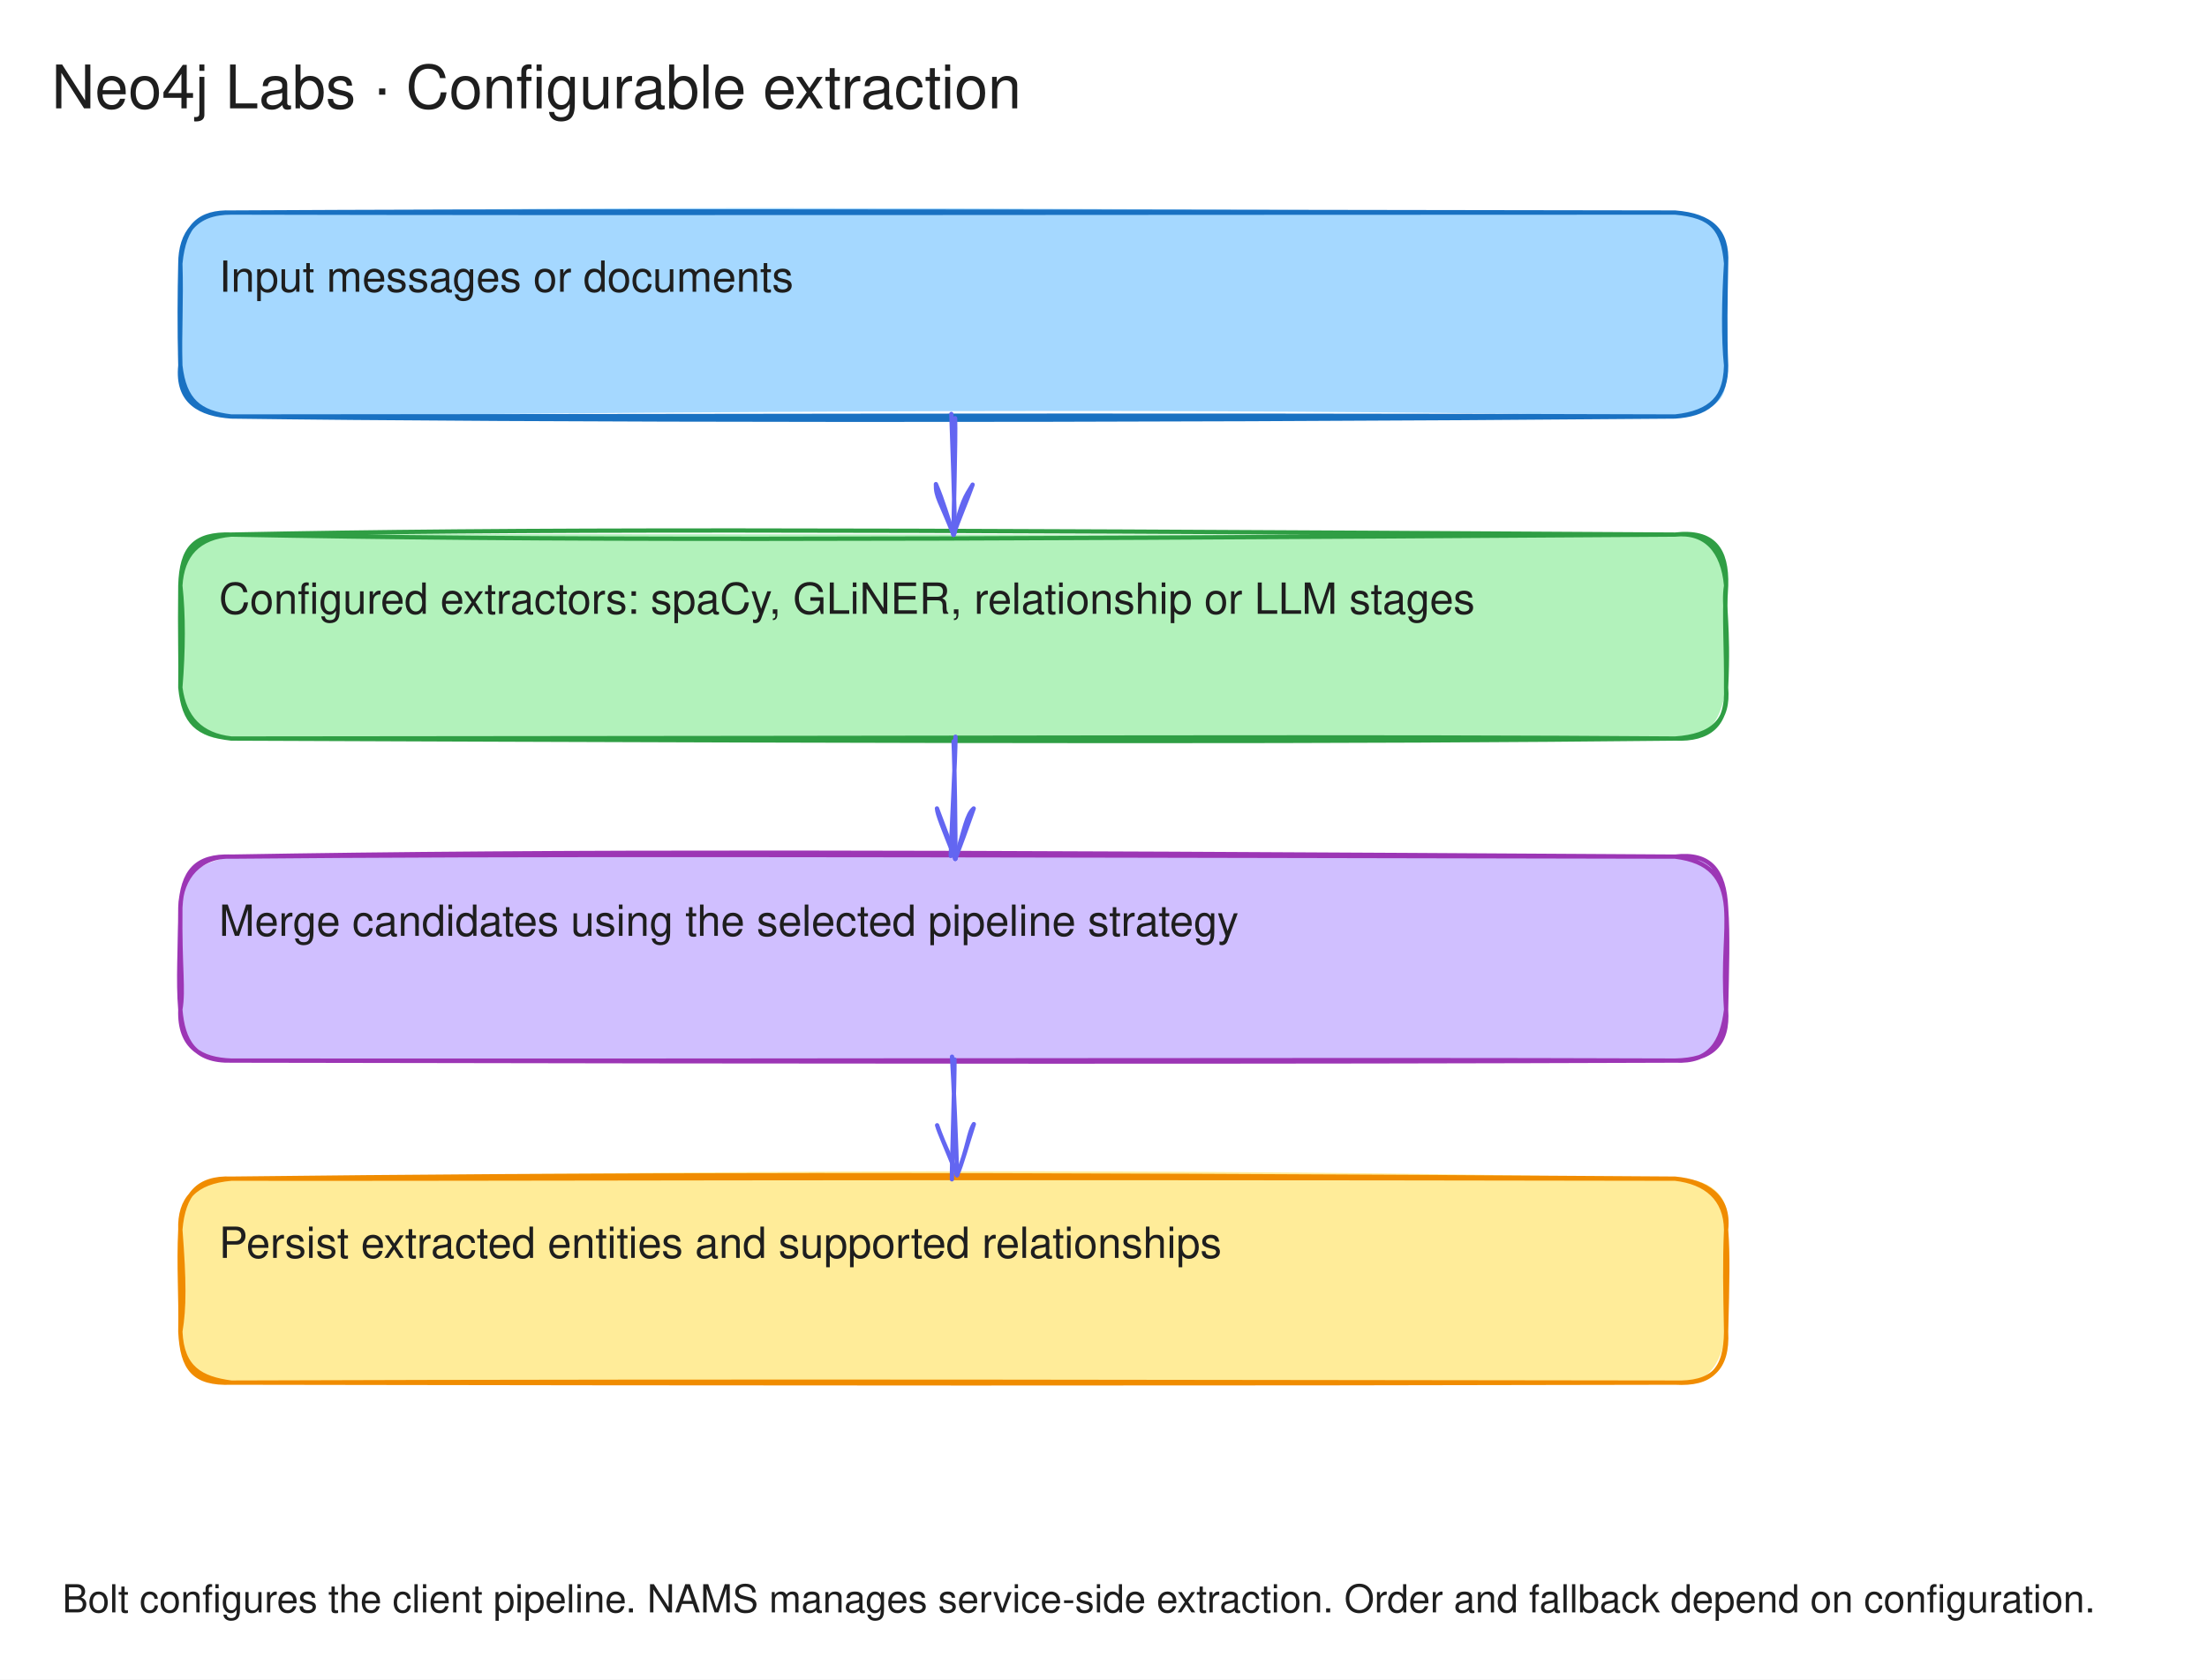
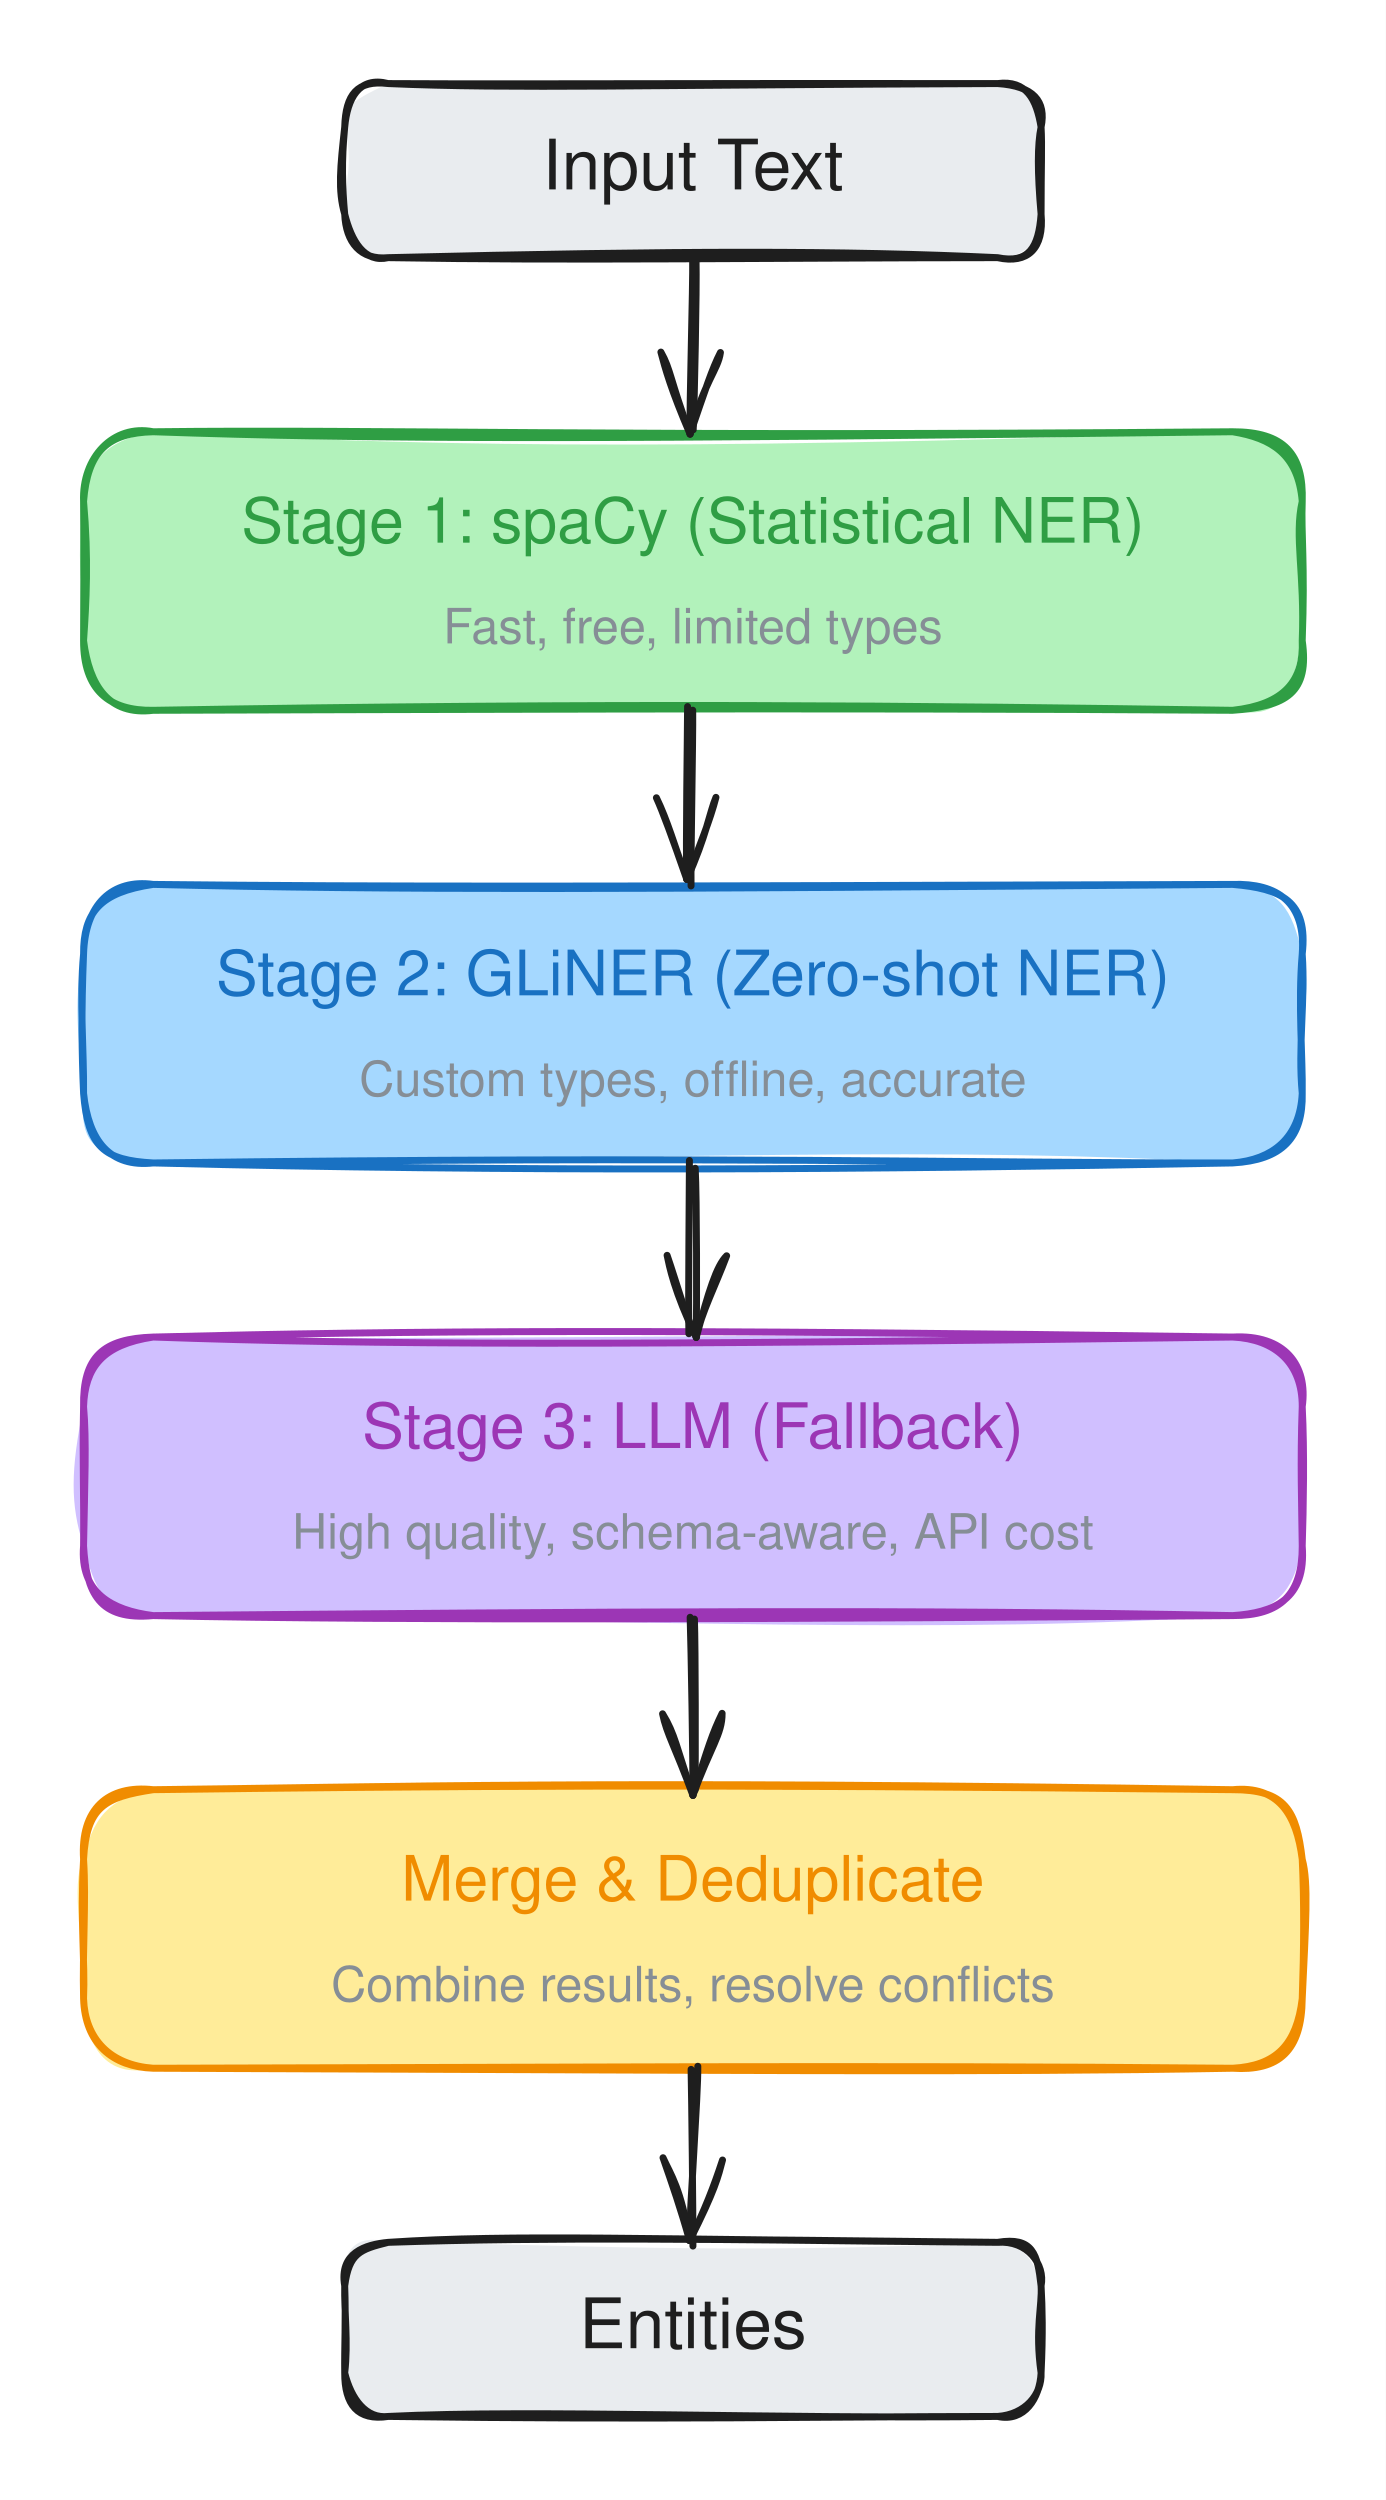
- <svg xmlns="http://www.w3.org/2000/svg" version="1.1" viewBox="0 0 1028 782.3" width="1028" height="782.3">
+ <svg xmlns="http://www.w3.org/2000/svg" version="1.1" viewBox="0 0 398 718" width="398" height="718">
  <defs>
    <style class="style-fonts">
      </style>
  </defs>
-   <rect x="0" y="0" width="1028" height="782.3" fill="#ffffff" />
-   <g transform="translate(24 24) rotate(0 490 18.9)">
-     <text x="0" y="26.461" font-family="Helvetica, Segoe UI Emoji" font-size="28px" fill="#1e1e1e" text-anchor="start" style="white-space: pre;" direction="ltr" dominant-baseline="alphabetic">Neo4j Labs · Configurable extraction</text>
+   <rect x="0" y="0" width="398" height="718" fill="#ffffff" />
+   <g stroke-linecap="round" transform="translate(99 24) rotate(0 100 25)">
+     <path d="M12.5 0 C80.34 -0.87, 145.72 -0.16, 187.5 0 C193.13 -3.24, 198.45 4.52, 200 12.5 C200.33 21.84, 201.58 25.14, 200 37.5 C201.56 45.46, 193.87 50.24, 187.5 50 C119.63 49.76, 54.3 53.48, 12.5 50 C5.94 51.04, 0.29 47.25, 0 37.5 C0.17 26.07, 2.58 24.03, 0 12.5 C-3.18 7.73, 4.72 3.59, 12.5 0" stroke="none" stroke-width="0" fill="#e9ecef" />
+     <path d="M12.5 0 C48.46 1.58, 85.82 0.35, 187.5 0 M12.5 0 C58.47 0.24, 102.57 -0.15, 187.5 0 M187.5 0 C195.87 -1.08, 198.69 4.59, 200 12.5 M187.5 0 C197.84 0.68, 201.54 5.05, 200 12.5 M200 12.5 C198.97 17.44, 198.93 25.35, 200 37.5 M200 12.5 C200.31 17.94, 200 23.77, 200 37.5 M200 37.5 C199.31 47.14, 196.45 51.81, 187.5 50 M200 37.5 C200.9 47.33, 196.2 51.93, 187.5 50 M187.5 50 C123.05 50.04, 63.17 50.89, 12.5 50 M187.5 50 C142.89 47.92, 97.34 47.94, 12.5 50 M12.5 50 C4.57 50.78, 0.33 45.64, 0 37.5 M12.5 50 C5.64 51.61, 1.93 45.21, 0 37.5 M0 37.5 C-1.98 30.65, -1.25 23.94, 0 12.5 M0 37.5 C-0.71 29.72, -0.96 22.36, 0 12.5 M0 12.5 C0.26 3.06, 3.58 -1.06, 12.5 0 M0 12.5 C0.74 4.44, 3.99 -2.19, 12.5 0" stroke="#1e1e1e" stroke-width="2" fill="none" />
  </g>
-   <g stroke-linecap="round" transform="translate(84 99) rotate(0 360 47.5)">
-     <path d="M23.75 0 C169.86 -2.71, 318.72 -2.81, 696.25 0 C709.89 -0.58, 719.97 6.99, 720 23.75 C717.91 38.7, 720.96 46.97, 720 71.25 C721.53 90.21, 713.38 91.64, 696.25 95 C509.42 91.37, 324.21 91.85, 23.75 95 C9.13 94.93, 0.36 83.66, 0 71.25 C-1.13 54.95, 2.5 36.66, 0 23.75 C-0.95 10.62, 6.53 2.25, 23.75 0" stroke="none" stroke-width="0" fill="#a5d8ff" />
-     <path d="M23.75 0 C157.99 -0.72, 293.24 -0.67, 696.25 0 M23.75 0 C206.18 0.43, 389.13 0.05, 696.25 0 M696.25 0 C713.05 1.45, 720.77 8.28, 720 23.75 M696.25 0 C713.75 1.49, 718.58 8, 720 23.75 M720 23.75 C718.91 40.52, 718.69 58.94, 720 71.25 M720 23.75 C719.69 40.06, 719.39 56.53, 720 71.25 M720 71.25 C720.13 85.63, 712.97 93.26, 696.25 95 M720 71.25 C719.59 88.83, 710 94.03, 696.25 95 M696.25 95 C438.07 94.15, 181.25 94.97, 23.75 95 M696.25 95 C428.54 97.26, 161.16 96.82, 23.75 95 M23.75 95 C9.34 93.97, -1.75 88.37, 0 71.25 M23.75 95 C8.81 93.22, 1.92 87.6, 0 71.25 M0 71.25 C-0.45 53.35, -0.33 37.95, 0 23.75 M0 71.25 C-0.47 56.54, 0.57 41.11, 0 23.75 M0 23.75 C0.03 9.56, 7.21 -0.1, 23.75 0 M0 23.75 C1.75 5.73, 9.1 -0.48, 23.75 0" stroke="#1971c2" stroke-width="2" fill="none" />
+   <g transform="translate(154 36) rotate(0 45 13)">
+     <text x="45" y="18.4" font-family="Helvetica, Segoe UI Emoji" font-size="20px" fill="#1e1e1e" text-anchor="middle" style="white-space: pre;" direction="ltr" dominant-baseline="alphabetic">Input Text</text>
  </g>
-   <g transform="translate(102 117) rotate(0 342 13.5)">
-     <text x="0" y="18.9" font-family="Helvetica, Segoe UI Emoji" font-size="20px" fill="#1e1e1e" text-anchor="start" style="white-space: pre;" direction="ltr" dominant-baseline="alphabetic">Input messages or documents</text>
+   <g stroke-linecap="round" transform="translate(24 124) rotate(0 175 40)">
+     <path d="M20 0 C90.31 3.72, 160.45 5.96, 330 0 C346.15 -1.47, 349.3 6.93, 350 20 C347.82 28.2, 353.48 41.57, 350 60 C347.03 72.38, 345.82 83.38, 330 80 C252.08 77.91, 172.93 78.86, 20 80 C9.68 82.67, 1.01 72.33, 0 60 C2.15 50.62, -3.2 45.1, 0 20 C1.22 8.72, 5.77 2.63, 20 0" stroke="none" stroke-width="0" fill="#b2f2bb" />
+     <path d="M20 0 C85.58 -0.78, 149.25 1.49, 330 0 M20 0 C83.78 2.23, 146.77 2.26, 330 0 M330 0 C344.78 -0.02, 350.45 6.35, 350 20 M330 0 C341.13 1.81, 348.87 6.41, 350 20 M350 20 C347.69 30.17, 350.77 40.78, 350 60 M350 20 C349.64 29.47, 350.83 37.42, 350 60 M350 60 C350.5 71.44, 344.91 78.37, 330 80 M350 60 C352.13 74.96, 345.57 78.95, 330 80 M330 80 C209.03 79.2, 86.94 79.84, 20 80 M330 80 C240.59 78.63, 150.75 77.72, 20 80 M20 80 C7.3 80.21, -0.02 74.19, 0 60 M20 80 C7.2 81.58, 1.65 72.91, 0 60 M0 60 C0.77 49.06, 1.46 36.33, 0 20 M0 60 C0 48.73, 0.18 37.99, 0 20 M0 20 C1.14 5.55, 6.98 0.32, 20 0 M0 20 C-0.5 7.4, 8.51 -2.24, 20 0" stroke="#2f9e44" stroke-width="2" fill="none" />
  </g>
-   <g stroke-linecap="round" transform="translate(84 249) rotate(0 360 47.5)">
-     <path d="M23.75 0 C196.47 -0.6, 369.94 0.27, 696.25 0 C715.41 1.19, 720.82 6.9, 720 23.75 C721.12 41.59, 721.38 56.75, 720 71.25 C716.99 89.63, 710.62 94.79, 696.25 95 C462.18 97.08, 228.01 96.61, 23.75 95 C10.37 96.57, 1.08 88.44, 0 71.25 C2.24 62.71, -1.9 46.67, 0 23.75 C3.45 9.1, 5.08 1.29, 23.75 0" stroke="none" stroke-width="0" fill="#b2f2bb" />
-     <path d="M23.75 0 C158.68 -2.64, 293 -2.43, 696.25 0 M23.75 0 C168.66 2.74, 313.61 2.53, 696.25 0 M696.25 0 C710.46 -1.49, 718.53 7.54, 720 23.75 M696.25 0 C714.15 -1.99, 720.51 6.86, 720 23.75 M720 23.75 C718.49 33.19, 721.4 41.73, 720 71.25 M720 23.75 C718.99 38.43, 720.19 53.36, 720 71.25 M720 71.25 C721.32 86.43, 713.94 93.82, 696.25 95 M720 71.25 C720.81 88.95, 711.87 95.65, 696.25 95 M696.25 95 C552.33 93.92, 407.32 94.76, 23.75 95 M696.25 95 C541.6 96.63, 387.41 96.47, 23.75 95 M23.75 95 C9.57 93.39, 1.9 85.43, 0 71.25 M23.75 95 C7.87 93.19, 1.64 87.8, 0 71.25 M0 71.25 C1.42 54.04, 1.5 37.4, 0 23.75 M0 71.25 C0.23 58.06, -0.29 46.25, 0 23.75 M0 23.75 C0.9 9.55, 8.11 1.29, 23.75 0 M0 23.75 C0.51 6.19, 6.53 -0.54, 23.75 0" stroke="#2f9e44" stroke-width="2" fill="none" />
+   <g transform="translate(79 139) rotate(0 120 12)">
+     <text x="120" y="16.86" font-family="Helvetica, Segoe UI Emoji" font-size="18px" fill="#2f9e44" text-anchor="middle" style="white-space: pre;" direction="ltr" dominant-baseline="alphabetic">Stage 1: spaCy (Statistical NER)</text>
  </g>
-   <g transform="translate(102 267) rotate(0 342 13.5)">
-     <text x="0" y="18.9" font-family="Helvetica, Segoe UI Emoji" font-size="20px" fill="#1e1e1e" text-anchor="start" style="white-space: pre;" direction="ltr" dominant-baseline="alphabetic">Configured extractors: spaCy, GLiNER, relationship or LLM stages</text>
+   <g transform="translate(114 172) rotate(0 85 9)">
+     <text x="85" y="12.78" font-family="Helvetica, Segoe UI Emoji" font-size="14px" fill="#868e96" text-anchor="middle" style="white-space: pre;" direction="ltr" dominant-baseline="alphabetic">Fast, free, limited types</text>
+   </g>
+   <g stroke-linecap="round" transform="translate(24 254) rotate(0 175 40)">
+     <path d="M20 0 C108.17 -0.15, 198.52 -0.47, 330 0 C343.62 1.18, 346.99 6.79, 350 20 C353.54 31.56, 347.82 43.49, 350 60 C351.03 71.51, 341.69 80.89, 330 80 C248.63 75.14, 171.75 78.67, 20 80 C4.33 77.93, -1.51 75.9, 0 60 C-0.86 48.99, -3.46 33.56, 0 20 C-2.98 10.04, 7.19 -2.4, 20 0" stroke="none" stroke-width="0" fill="#a5d8ff" />
+     <path d="M20 0 C85.99 0.73, 150 0.56, 330 0 M20 0 C88.44 1.68, 155.47 1.47, 330 0 M330 0 C342.89 -0.43, 351.08 5.23, 350 20 M330 0 C344.03 1.19, 351.77 4.71, 350 20 M350 20 C350.94 33.02, 348.72 46.67, 350 60 M350 20 C348.75 34.27, 350.19 50.13, 350 60 M350 60 C350.28 72.65, 344.37 79.21, 330 80 M350 60 C349.36 72.85, 341.48 79.08, 330 80 M330 80 C257.29 80.1, 182.57 77.92, 20 80 M330 80 C226.16 82.01, 121.53 82.58, 20 80 M20 80 C7.64 81.35, 1.45 73.77, 0 60 M20 80 C5.8 79.22, 1.23 75.49, 0 60 M0 60 C0.14 47.8, -1.23 32.91, 0 20 M0 60 C-0.51 48.48, -0.68 36.64, 0 20 M0 20 C0.44 5.54, 8.32 -1.6, 20 0 M0 20 C-0.06 8.09, 4.66 2.27, 20 0" stroke="#1971c2" stroke-width="2" fill="none" />
+   </g>
+   <g transform="translate(79 269) rotate(0 120 12)">
+     <text x="120" y="16.86" font-family="Helvetica, Segoe UI Emoji" font-size="18px" fill="#1971c2" text-anchor="middle" style="white-space: pre;" direction="ltr" dominant-baseline="alphabetic">Stage 2: GLiNER (Zero-shot NER)</text>
+   </g>
+   <g transform="translate(99 302) rotate(0 100 9)">
+     <text x="100" y="12.78" font-family="Helvetica, Segoe UI Emoji" font-size="14px" fill="#868e96" text-anchor="middle" style="white-space: pre;" direction="ltr" dominant-baseline="alphabetic">Custom types, offline, accurate</text>
+   </g>
+   <g stroke-linecap="round" transform="translate(24 384) rotate(0 175 40)">
+     <path d="M20 0 C126.02 1.14, 236.6 -1.74, 330 0 C341.1 -3.36, 351.87 6.66, 350 20 C352.07 27.72, 349.36 38.22, 350 60 C347.83 70.64, 344.76 78.4, 330 80 C250.33 85.52, 165.4 81.31, 20 80 C6.18 80.39, 3.17 72.27, 0 60 C-3.87 48.16, -3.73 38.01, 0 20 C0.03 4.17, 8.61 -0.23, 20 0" stroke="none" stroke-width="0" fill="#d0bfff" />
+     <path d="M20 0 C83.54 2.24, 150.76 2.5, 330 0 M20 0 C93.1 -1.88, 165.61 -2.34, 330 0 M330 0 C345 -0.84, 351.72 8.11, 350 20 M330 0 C342.33 0.57, 350.06 7.6, 350 20 M350 20 C349.4 35.87, 349.86 48.56, 350 60 M350 20 C350.66 33.06, 350.35 48.85, 350 60 M350 60 C350.07 73.85, 343.82 80.05, 330 80 M350 60 C351.19 75.34, 341.99 79.21, 330 80 M330 80 C240.68 78.14, 151.34 78.86, 20 80 M330 80 C211.73 80.94, 92.31 81.56, 20 80 M20 80 C7.98 78.48, -1.08 73.36, 0 60 M20 80 C4.39 81.47, 0.8 73.48, 0 60 M0 60 C0.31 42.53, 0.88 29.49, 0 20 M0 60 C0.17 46.22, -0.34 35.28, 0 20 M0 20 C-0.25 5.53, 5.67 0.47, 20 0 M0 20 C0.38 8.77, 5.4 2.19, 20 0" stroke="#9c36b5" stroke-width="2" fill="none" />
+   </g>
+   <g transform="translate(94 399) rotate(0 105 12)">
+     <text x="105" y="16.86" font-family="Helvetica, Segoe UI Emoji" font-size="18px" fill="#9c36b5" text-anchor="middle" style="white-space: pre;" direction="ltr" dominant-baseline="alphabetic">Stage 3: LLM (Fallback)</text>
+   </g>
+   <g transform="translate(94 432) rotate(0 105 9)">
+     <text x="105" y="12.78" font-family="Helvetica, Segoe UI Emoji" font-size="14px" fill="#868e96" text-anchor="middle" style="white-space: pre;" direction="ltr" dominant-baseline="alphabetic">High quality, schema-aware, API cost</text>
+   </g>
+   <g stroke-linecap="round" transform="translate(24 514) rotate(0 175 40)">
+     <path d="M20 0 C87.04 -2.73, 150.68 -3.01, 330 0 C345.77 -0.71, 349.55 6.52, 350 20 C350.59 31.08, 350.9 40.14, 350 60 C351.83 69.77, 340.62 83.12, 330 80 C246.87 82.75, 164.22 81.12, 20 80 C8.04 82.85, 0.65 75.84, 0 60 C0.32 46.54, -4 26.47, 0 20 C3.03 5.5, 10.03 1.94, 20 0" stroke="none" stroke-width="0" fill="#ffec99" />
+     <path d="M20 0 C83.95 -0.7, 148.64 -2.87, 330 0 M20 0 C97.76 -1, 175.74 -1.71, 330 0 M330 0 C343.1 -1.26, 348.36 6.99, 350 20 M330 0 C345.22 -0.04, 348.36 5.9, 350 20 M350 20 C351.86 26.73, 351 38.45, 350 60 M350 20 C350.57 31.86, 350.51 45.56, 350 60 M350 60 C349.86 75.05, 343.27 80.89, 330 80 M350 60 C348.42 73.23, 342.5 79.34, 330 80 M330 80 C226.93 79.04, 122.97 79.81, 20 80 M330 80 C257.87 81.31, 187.09 80.55, 20 80 M20 80 C8.32 79.62, 0.4 72.94, 0 60 M20 80 C7.58 79.12, 0.38 71.47, 0 60 M0 60 C0.47 49.27, -1.01 38.07, 0 20 M0 60 C-0.35 45.96, 0.79 31.92, 0 20 M0 20 C-0.94 5.52, 7.01 -1.45, 20 0 M0 20 C0.82 4.86, 6.14 2.11, 20 0" stroke="#f08c00" stroke-width="2" fill="none" />
+   </g>
+   <g transform="translate(114 529) rotate(0 85 12)">
+     <text x="85" y="16.86" font-family="Helvetica, Segoe UI Emoji" font-size="18px" fill="#f08c00" text-anchor="middle" style="white-space: pre;" direction="ltr" dominant-baseline="alphabetic">Merge &amp; Deduplicate</text>
+   </g>
+   <g transform="translate(89 562) rotate(0 110 9)">
+     <text x="110" y="12.78" font-family="Helvetica, Segoe UI Emoji" font-size="14px" fill="#868e96" text-anchor="middle" style="white-space: pre;" direction="ltr" dominant-baseline="alphabetic">Combine results, resolve conflicts</text>
+   </g>
+   <g stroke-linecap="round" transform="translate(99 644) rotate(0 100 25)">
+     <path d="M12.5 0 C61.74 0.47, 109.54 3.71, 187.5 0 C195.75 1.95, 197.23 3.89, 200 12.5 C199.38 21.86, 202.7 31.6, 200 37.5 C198.63 48.6, 196.19 50.63, 187.5 50 C137.59 49.86, 89.14 51.18, 12.5 50 C7.39 48.1, -1.87 44.71, 0 37.5 C-2.55 28.16, 3.08 18.31, 0 12.5 C-1.17 4.33, 1.75 -3.09, 12.5 0" stroke="none" stroke-width="0" fill="#e9ecef" />
+     <path d="M12.5 0 C48.47 -2.39, 85.37 -0.83, 187.5 0 M12.5 0 C58.6 -1.55, 106.14 -0.89, 187.5 0 M187.5 0 C197.71 -1.67, 198.99 3.38, 200 12.5 M187.5 0 C196.02 -0.66, 201.26 6.29, 200 12.5 M200 12.5 C200.37 18.07, 198.2 24.83, 200 37.5 M200 12.5 C200.35 18.85, 200.54 26.17, 200 37.5 M200 37.5 C199.64 44.76, 195.22 51.73, 187.5 50 M200 37.5 C200.26 43.61, 195.5 49.47, 187.5 50 M187.5 50 C122.39 50.79, 54.8 47.92, 12.5 50 M187.5 50 C138.31 50.04, 90.5 51.04, 12.5 50 M12.5 50 C6.16 50.76, 1.87 45.02, 0 37.5 M12.5 50 C3.67 51.37, -0.04 46.56, 0 37.5 M0 37.5 C-0.11 30.32, 0.36 21.77, 0 12.5 M0 37.5 C1.04 28.9, -0.17 19.45, 0 12.5 M0 12.5 C-1.63 3.01, 5.86 0.63, 12.5 0 M0 12.5 C1.26 3.05, 4.38 2.03, 12.5 0" stroke="#1e1e1e" stroke-width="2" fill="none" />
+   </g>
+   <g transform="translate(139 656) rotate(0 60 13)">
+     <text x="60" y="18.4" font-family="Helvetica, Segoe UI Emoji" font-size="20px" fill="#1e1e1e" text-anchor="middle" style="white-space: pre;" direction="ltr" dominant-baseline="alphabetic">Entities</text>
  </g>
  <g stroke-linecap="round">
-     <g transform="translate(444 194) rotate(0 0 27.5)">
-       <path d="M-0.87 -1.19 C-0.55 7.65, 0.77 44.57, 0.72 54.06 M0.88 0.8 C1.21 10.28, 0.11 46.27, 0.16 55.1" stroke="#6366f1" stroke-width="2" fill="none" />
+     <g transform="translate(199 74) rotate(0 0 25)">
+       <path d="M0.91 0.66 C1.11 8.9, 0.43 41.39, 0.09 49.43 M-0.07 -0.04 C0.07 8.35, -1.01 42.38, -0.81 50.67" stroke="#1e1e1e" stroke-width="2" fill="none" />
    </g>
-     <g transform="translate(444 194) rotate(0 0 27.5)">
-       <path d="M-8.06 31.49 C-8.2 37.49, -6.14 39.14, 0.16 55.1 M-8.06 31.49 C-4.71 39.36, -2.32 47.76, 0.16 55.1" stroke="#6366f1" stroke-width="2" fill="none" />
+     <g transform="translate(199 74) rotate(0 0 25)">
+       <path d="M-9.19 27.12 C-6.33 32.14, -6.62 35.02, -0.81 50.67 M-9.19 27.12 C-7.95 31.8, -6.3 37.88, -0.81 50.67" stroke="#1e1e1e" stroke-width="2" fill="none" />
    </g>
-     <g transform="translate(444 194) rotate(0 0 27.5)">
-       <path d="M9.04 31.73 C5.47 37.56, 4.1 39.17, 0.16 55.1 M9.04 31.73 C6.25 39.58, 2.49 47.88, 0.16 55.1" stroke="#6366f1" stroke-width="2" fill="none" />
+     <g transform="translate(199 74) rotate(0 0 25)">
+       <path d="M7.91 27.24 C7.2 32.36, 3.33 35.22, -0.81 50.67 M7.91 27.24 C5.54 31.84, 3.57 37.9, -0.81 50.67" stroke="#1e1e1e" stroke-width="2" fill="none" />
    </g>
  </g>
  <mask />
-   <g stroke-linecap="round" transform="translate(84 399) rotate(0 360 47.5)">
-     <path d="M23.75 0 C239.26 -1.36, 451.08 -1.93, 696.25 0 C712.88 -3.35, 718.51 6.77, 720 23.75 C721.3 37.57, 717.37 51.12, 720 71.25 C720.99 88.76, 713.69 92.3, 696.25 95 C457.12 94.53, 218.21 95.49, 23.75 95 C5.02 91.83, -1.44 84.81, 0 71.25 C-0.77 52.91, -2.16 33.18, 0 23.75 C-0.75 10.43, 6.5 3.46, 23.75 0" stroke="none" stroke-width="0" fill="#d0bfff" />
-     <path d="M23.75 0 C158.92 -1.23, 293.43 -0.78, 696.25 0 M23.75 0 C179.25 -2.67, 335.23 -2.22, 696.25 0 M696.25 0 C712.57 -1.91, 719.16 6.42, 720 23.75 M696.25 0 C712.45 1.99, 718.8 9.75, 720 23.75 M720 23.75 C720.92 36.43, 718.51 48.41, 720 71.25 M720 23.75 C720.94 36.99, 720.39 51.6, 720 71.25 M720 71.25 C721.11 87.64, 713.39 94.66, 696.25 95 M720 71.25 C718.04 86.84, 712.38 95.78, 696.25 95 M696.25 95 C521.18 94.38, 344.52 95.24, 23.75 95 M696.25 95 C509.84 95.68, 323.69 95.55, 23.75 95 M23.75 95 C9.91 94.53, -0.63 89.01, 0 71.25 M23.75 95 C6.46 95.44, 1.22 85.78, 0 71.25 M0 71.25 C1.65 61.83, -0.32 52.07, 0 23.75 M0 71.25 C-1.18 57.58, -0.04 42.45, 0 23.75 M0 23.75 C0.21 9.54, 9.46 -0.63, 23.75 0 M0 23.75 C0.95 6.88, 7.27 -0.62, 23.75 0" stroke="#9c36b5" stroke-width="2" fill="none" />
-   </g>
-   <g transform="translate(102 417) rotate(0 342 13.5)">
-     <text x="0" y="18.9" font-family="Helvetica, Segoe UI Emoji" font-size="20px" fill="#1e1e1e" text-anchor="start" style="white-space: pre;" direction="ltr" dominant-baseline="alphabetic">Merge candidates using the selected pipeline strategy</text>
-   </g>
  <g stroke-linecap="round">
-     <g transform="translate(444 344) rotate(0 0 27.5)">
-       <path d="M1.06 -0.85 C1.07 8.39, -0.93 45.22, -1.14 54.68 M0.16 1.32 C0.63 10.8, 1.19 47.26, 0.97 56.05" stroke="#6366f1" stroke-width="2" fill="none" />
+     <g transform="translate(199 204) rotate(0 0 25)">
+       <path d="M-0.05 -0.03 C0.05 8.34, -0.66 42.14, -0.53 50.44 M-1.53 -1.08 C-1.55 6.9, -2.08 39.87, -1.75 48.55" stroke="#1e1e1e" stroke-width="2" fill="none" />
    </g>
-     <g transform="translate(444 344) rotate(0 0 27.5)">
-       <path d="M-7.57 32.55 C-7.42 35.29, -4.82 41.52, 0.97 56.05 M-7.57 32.55 C-4.28 41.42, -0.91 49.8, 0.97 56.05" stroke="#6366f1" stroke-width="2" fill="none" />
+     <g transform="translate(199 204) rotate(0 0 25)">
+       <path d="M-10.48 25.12 C-8.65 29.14, -6.05 36.2, -1.75 48.55 M-10.48 25.12 C-7.31 31.62, -5.38 38.59, -1.75 48.55" stroke="#1e1e1e" stroke-width="2" fill="none" />
    </g>
-     <g transform="translate(444 344) rotate(0 0 27.5)">
-       <path d="M9.54 32.56 C6.25 35.45, 5.42 41.68, 0.97 56.05 M9.54 32.56 C6.41 41.45, 3.35 49.83, 0.97 56.05" stroke="#6366f1" stroke-width="2" fill="none" />
+     <g transform="translate(199 204) rotate(0 0 25)">
+       <path d="M6.62 25 C4.87 29.04, 3.9 36.12, -1.75 48.55 M6.62 25 C4.94 31.58, 2.02 38.58, -1.75 48.55" stroke="#1e1e1e" stroke-width="2" fill="none" />
    </g>
  </g>
  <mask />
-   <g stroke-linecap="round" transform="translate(84 549) rotate(0 360 47.5)">
-     <path d="M23.75 0 C279.17 -5.01, 532.23 -4.12, 696.25 0 C710.36 -0.7, 723.39 6.63, 720 23.75 C719.76 33.55, 718.86 45.48, 720 71.25 C717.8 87.89, 709.56 97.01, 696.25 95 C452.06 94.86, 211.29 94.38, 23.75 95 C6.88 94.28, 3.24 88.38, 0 71.25 C3.43 59.81, -2.42 38.69, 0 23.75 C2.26 4.56, 7.92 -1.57, 23.75 0" stroke="none" stroke-width="0" fill="#ffec99" />
-     <path d="M23.75 0 C159.16 0.18, 293.87 -0.73, 696.25 0 M23.75 0 C189.83 -1.91, 356.05 -2.39, 696.25 0 M696.25 0 C710.67 1.68, 719.8 9.3, 720 23.75 M696.25 0 C710.74 1.38, 721.7 8.05, 720 23.75 M720 23.75 C719.35 39.68, 719.62 51.08, 720 71.25 M720 23.75 C720.89 35.55, 720.59 47.84, 720 71.25 M720 71.25 C720.89 88.84, 712.85 95.49, 696.25 95 M720 71.25 C719.88 89.33, 712.89 95.91, 696.25 95 M696.25 95 C488.42 94.83, 281.71 94.12, 23.75 95 M696.25 95 C478.08 95.53, 259.97 95.42, 23.75 95 M23.75 95 C6.25 95.67, 0.84 88.6, 0 71.25 M23.75 95 C9.65 93.08, 0.79 88.37, 0 71.25 M0 71.25 C1.88 60.11, 1.85 47.75, 0 23.75 M0 71.25 C0.36 55.11, -0.85 40.65, 0 23.75 M0 23.75 C-0.49 9.53, 6.8 1.44, 23.75 0 M0 23.75 C1.39 7.56, 8.01 -0.7, 23.75 0" stroke="#f08c00" stroke-width="2" fill="none" />
-   </g>
-   <g transform="translate(102 567) rotate(0 342 13.5)">
-     <text x="0" y="18.9" font-family="Helvetica, Segoe UI Emoji" font-size="20px" fill="#1e1e1e" text-anchor="start" style="white-space: pre;" direction="ltr" dominant-baseline="alphabetic">Persist extracted entities and supported relationships</text>
-   </g>
  <g stroke-linecap="round">
-     <g transform="translate(444 494) rotate(0 0 27.5)">
-       <path d="M0.59 -0.51 C0.69 8.74, -0.62 45.87, -0.61 55.3 M-0.55 -1.82 C0.05 7.06, 1.65 43.98, 1.79 53.34" stroke="#6366f1" stroke-width="2" fill="none" />
+     <g transform="translate(199 334) rotate(0 0 25)">
+       <path d="M-1 -0.71 C-1.01 7.39, -1.36 40.49, -1.15 49.05 M0.67 1.53 C1.11 9.72, 1.13 42.23, 0.96 50.09" stroke="#1e1e1e" stroke-width="2" fill="none" />
    </g>
-     <g transform="translate(444 494) rotate(0 0 27.5)">
-       <path d="M-7.5 30.13 C-6.51 33.73, -3.29 40.5, 1.79 53.34 M-7.5 30.13 C-4.09 39.92, 0.43 48.22, 1.79 53.34" stroke="#6366f1" stroke-width="2" fill="none" />
+     <g transform="translate(199 334) rotate(0 0 25)">
+       <path d="M-7.41 26.53 C-6.76 29.61, -5.41 36.89, 0.96 50.09 M-7.41 26.53 C-4.51 34.93, -2.51 42.84, 0.96 50.09" stroke="#1e1e1e" stroke-width="2" fill="none" />
    </g>
-     <g transform="translate(444 494) rotate(0 0 27.5)">
-       <path d="M9.6 29.59 C7.16 33.38, 6.94 40.27, 1.79 53.34 M9.6 29.59 C6.31 39.58, 4.14 48.1, 1.79 53.34" stroke="#6366f1" stroke-width="2" fill="none" />
+     <g transform="translate(199 334) rotate(0 0 25)">
+       <path d="M9.69 26.66 C6.76 29.57, 4.54 36.83, 0.96 50.09 M9.69 26.66 C6.51 35.16, 2.43 43.03, 0.96 50.09" stroke="#1e1e1e" stroke-width="2" fill="none" />
    </g>
  </g>
  <mask />
-   <g transform="translate(29 734) rotate(0 475 12.15)">
-     <text x="0" y="17.01" font-family="Helvetica, Segoe UI Emoji" font-size="18px" fill="#1e1e1e" text-anchor="start" style="white-space: pre;" direction="ltr" dominant-baseline="alphabetic">Bolt configures the client pipeline. NAMS manages service-side extraction. Order and fallback depend on configuration.</text>
+   <g stroke-linecap="round">
+     <g transform="translate(199 464) rotate(0 0 25)">
+       <path d="M0.44 1 C0.73 9.24, 0.74 42.04, 0.63 50.06 M-0.79 0.48 C-0.51 8.87, 0.07 43.38, 0.01 51.63" stroke="#1e1e1e" stroke-width="2" fill="none" />
+     </g>
+     <g transform="translate(199 464) rotate(0 0 25)">
+       <path d="M-8.71 28.2 C-5.09 34.11, -4.84 37.57, 0.01 51.63 M-8.71 28.2 C-7.58 33.88, -4.99 37.97, 0.01 51.63" stroke="#1e1e1e" stroke-width="2" fill="none" />
+     </g>
+     <g transform="translate(199 464) rotate(0 0 25)">
+       <path d="M8.39 28.07 C8.43 34.08, 5.11 37.56, 0.01 51.63 M8.39 28.07 C5.63 33.7, 4.33 37.81, 0.01 51.63" stroke="#1e1e1e" stroke-width="2" fill="none" />
+     </g>
  </g>
+   <mask />
+   <g stroke-linecap="round">
+     <g transform="translate(199 594) rotate(0 0 25)">
+       <path d="M-0.52 0.32 C-0.33 8.69, 0.04 42.79, 0.01 51.07 M1.41 -0.56 C1.53 7.42, -1 40.86, -0.94 49.5" stroke="#1e1e1e" stroke-width="2" fill="none" />
+     </g>
+     <g transform="translate(199 594) rotate(0 0 25)">
+       <path d="M-8.58 25.7 C-6.29 30.72, -3.44 34.46, -0.94 49.5 M-8.58 25.7 C-5.92 33.35, -3.45 40.45, -0.94 49.5" stroke="#1e1e1e" stroke-width="2" fill="none" />
+     </g>
+     <g transform="translate(199 594) rotate(0 0 25)">
+       <path d="M8.51 26.36 C7.23 31.17, 6.5 34.76, -0.94 49.5 M8.51 26.36 C6.06 33.82, 3.41 40.73, -0.94 49.5" stroke="#1e1e1e" stroke-width="2" fill="none" />
+     </g>
+   </g>
+   <mask />
</svg>
